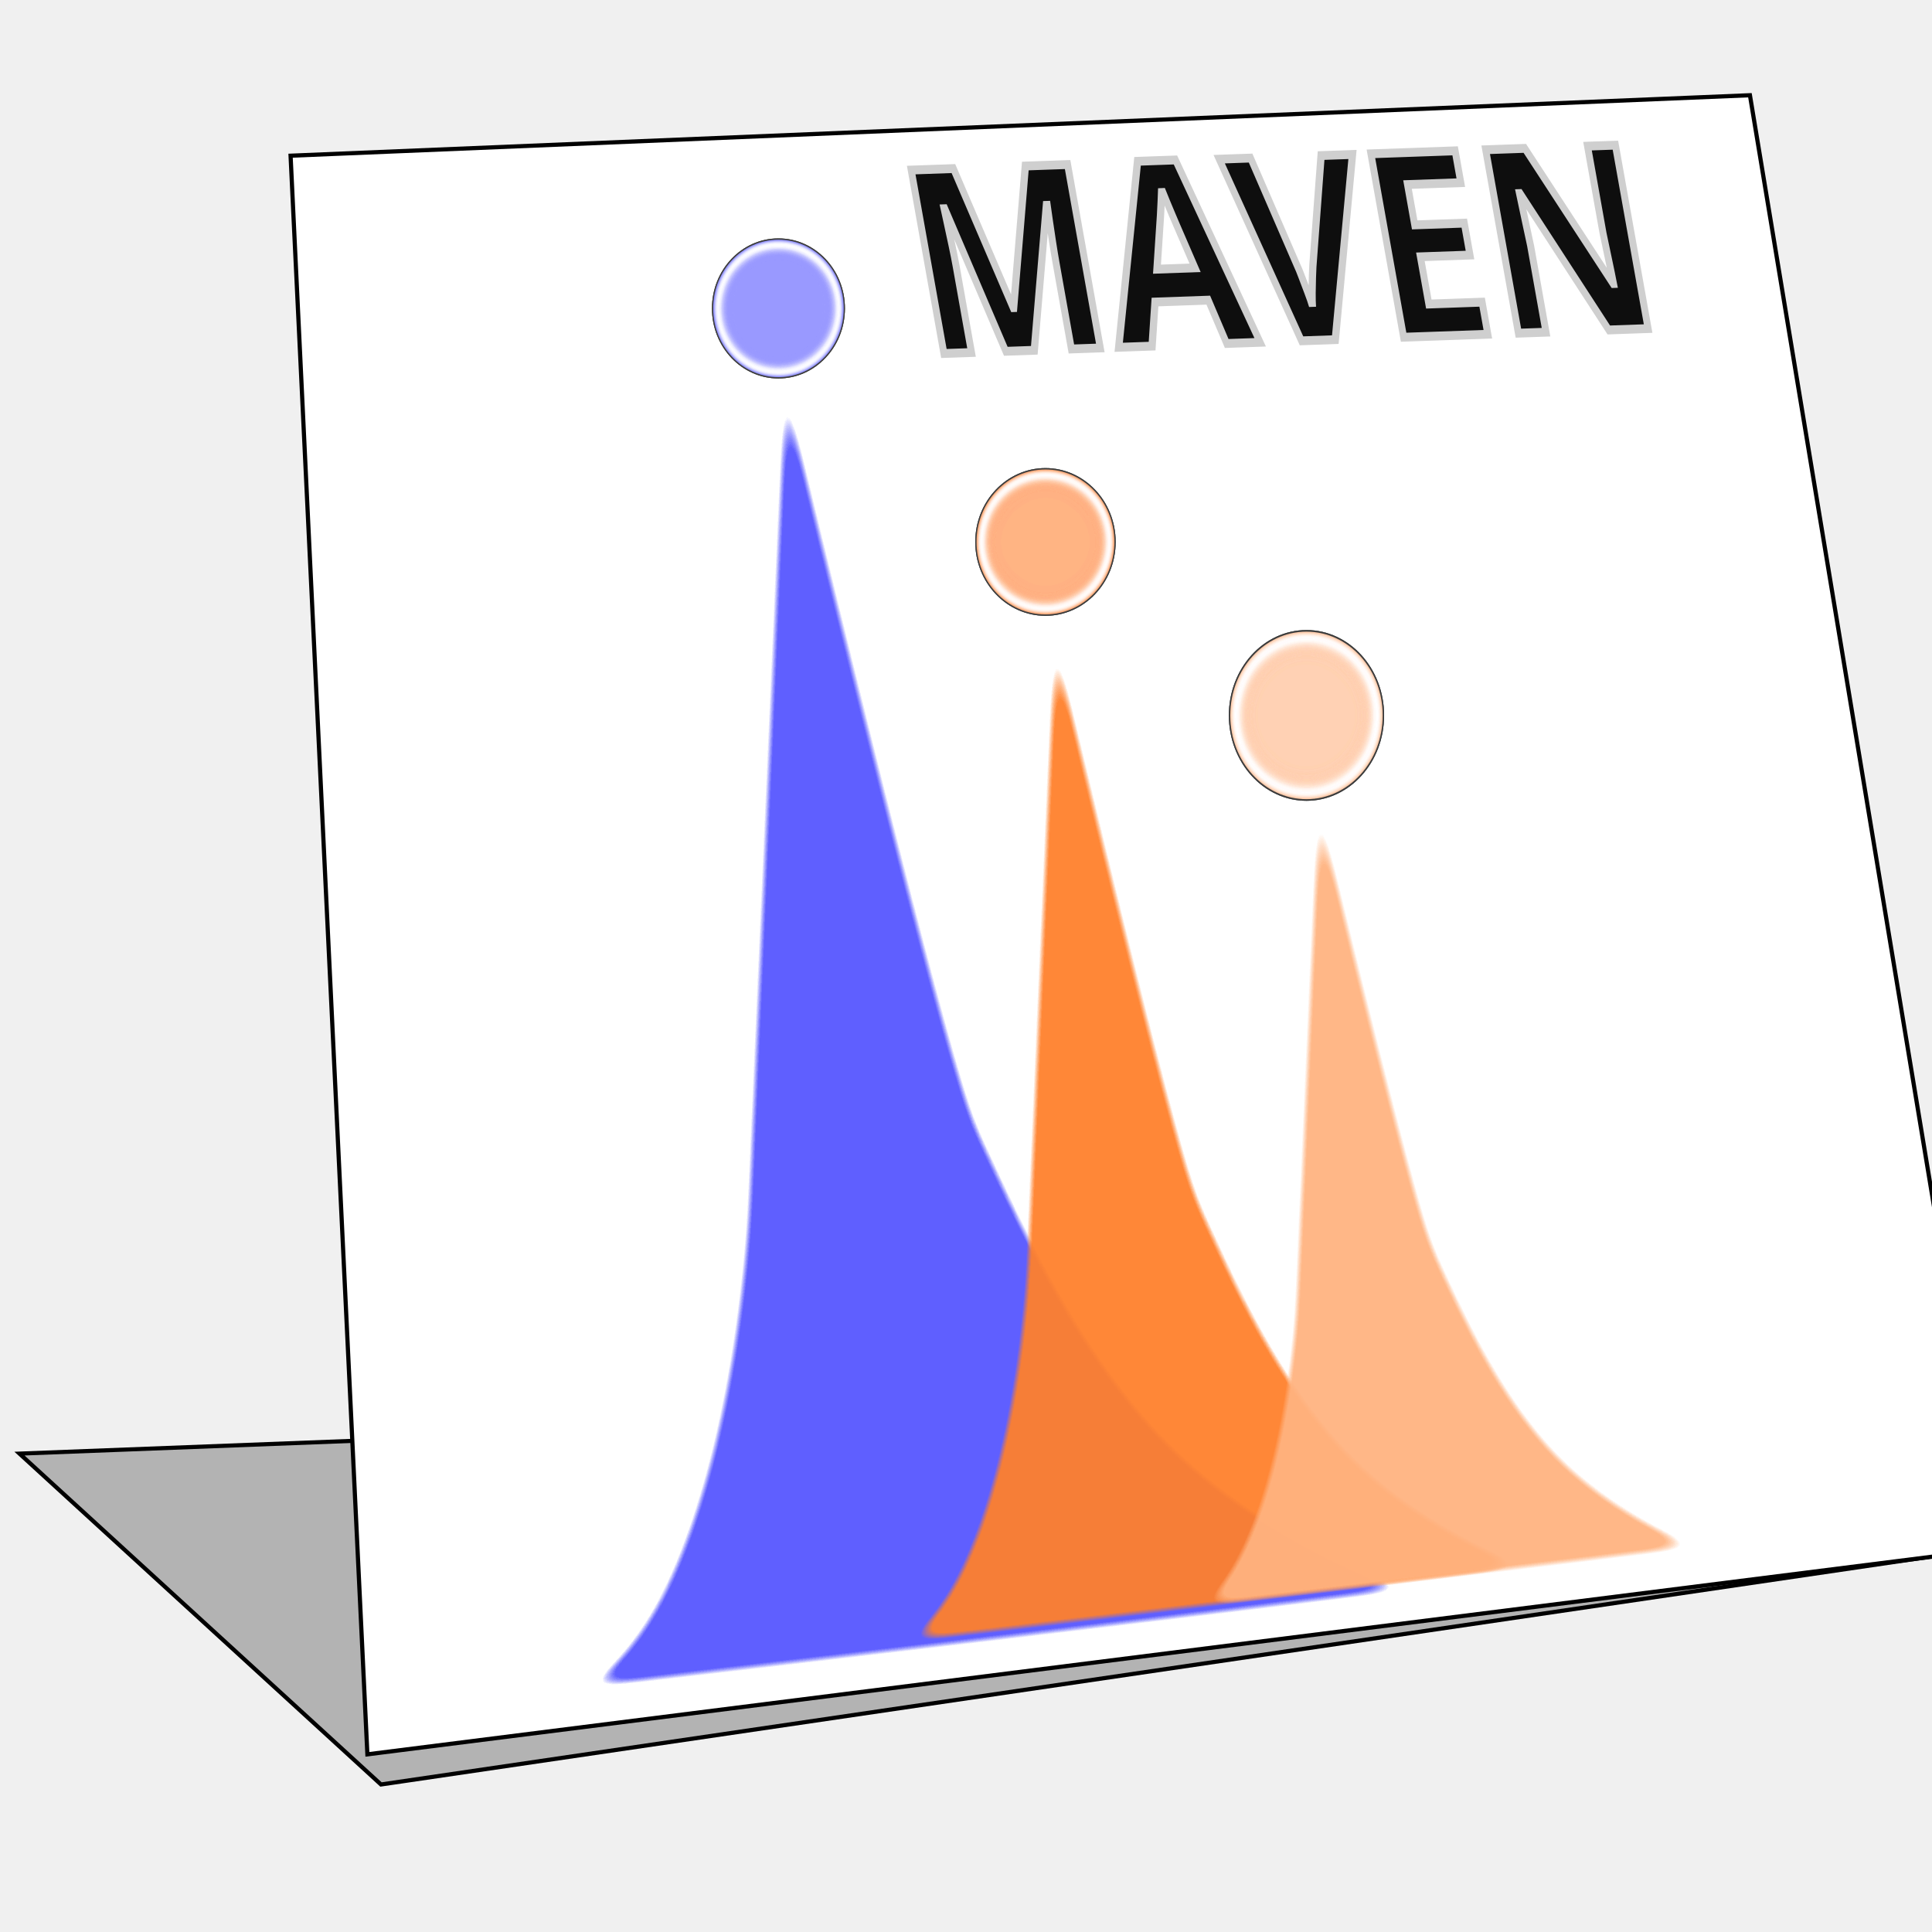
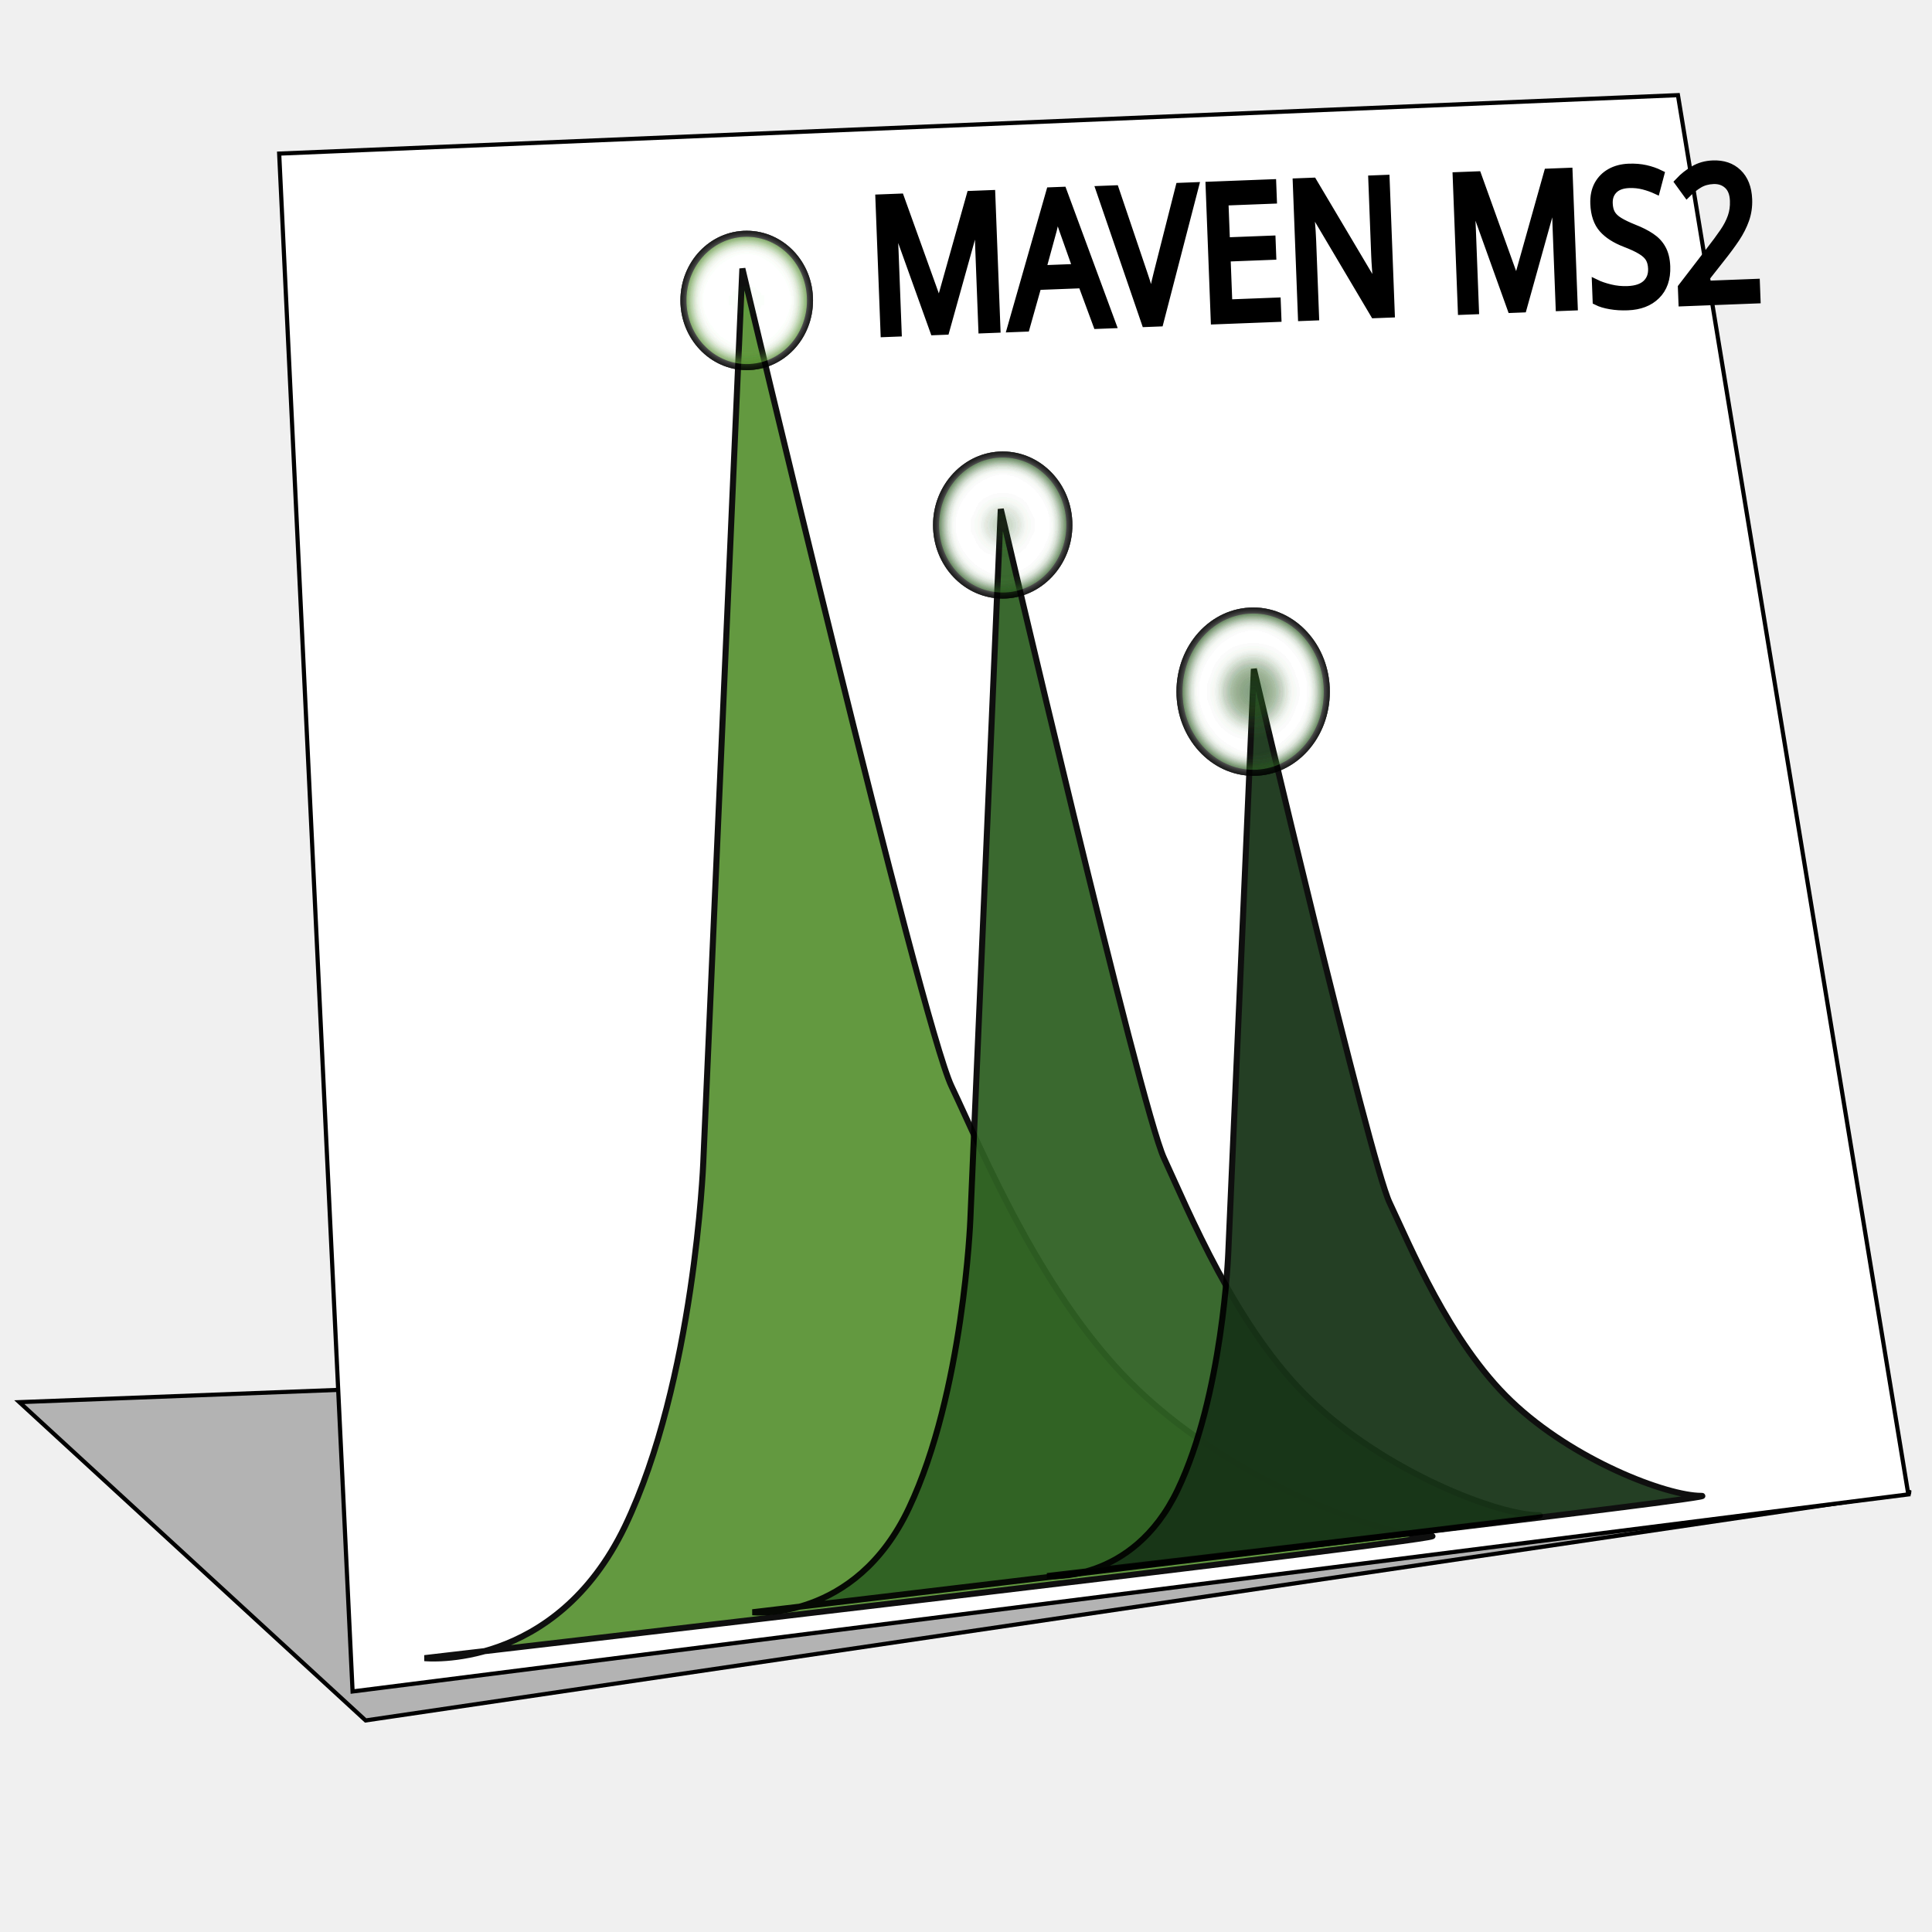
- <svg xmlns="http://www.w3.org/2000/svg" xmlns:xlink="http://www.w3.org/1999/xlink" width="400" height="400" id="svg2386" version="1.0">
-   <defs id="defs2388">
-     <linearGradient id="linearGradient3655">
-       <stop style="stop-color:#f5ebc2;stop-opacity:1;" offset="0" id="stop3657" />
-       <stop style="stop-color:#fefefb;stop-opacity:0.802;" offset="1" id="stop3659" />
-     </linearGradient>
-     <linearGradient id="linearGradient3623">
-       <stop style="stop-color:#ff7e00;stop-opacity:1;" offset="0" id="stop3625" />
-       <stop style="stop-color:#ffffff;stop-opacity:1;" offset="1" id="stop3627" />
-     </linearGradient>
-     <linearGradient id="linearGradient3615">
-       <stop style="stop-color:#ff90ce;stop-opacity:1;" offset="0" id="stop3617" />
-       <stop style="stop-color:#ff0000;stop-opacity:1;" offset="1" id="stop3619" />
-     </linearGradient>
-     <linearGradient id="linearGradient3607">
-       <stop style="stop-color:#ff00ba;stop-opacity:1;" offset="0" id="stop3609" />
-       <stop style="stop-color:#ffffff;stop-opacity:1;" offset="1" id="stop3611" />
-     </linearGradient>
-     <linearGradient id="linearGradient3599">
-       <stop style="stop-color:#00aaf6;stop-opacity:1;" offset="0" id="stop3601" />
-       <stop style="stop-color:#2323ff;stop-opacity:0.147;" offset="1" id="stop3603" />
-     </linearGradient>
-     <linearGradient xlink:href="#linearGradient3655" id="linearGradient3661" x1="259.581" y1="262.213" x2="435.05" y2="262.213" gradientUnits="userSpaceOnUse" />
-     <linearGradient xlink:href="#linearGradient3607-4" id="linearGradient3613-0" x1="361.818" y1="402.022" x2="541.944" y2="402.022" gradientUnits="userSpaceOnUse" gradientTransform="translate(-6,6)" />
-     <linearGradient id="linearGradient3607-4">
-       <stop style="stop-color:#d3a2a2;stop-opacity:1;" offset="0" id="stop3609-8" />
-       <stop style="stop-color:#fff100;stop-opacity:0;" offset="1" id="stop3611-0" />
-     </linearGradient>
-     <linearGradient xlink:href="#linearGradient3655" id="linearGradient8279" x1="337.512" y1="319.835" x2="550.504" y2="476.502" gradientUnits="userSpaceOnUse" />
-     <linearGradient xlink:href="#linearGradient3599" id="linearGradient8285" x1="476.968" y1="379.236" x2="481.629" y2="351.818" gradientUnits="userSpaceOnUse" gradientTransform="matrix(1.606793,0,0,1.606793,-337.8742,-317.7935)" />
-     <filter id="filter17916" color-interpolation-filters="sRGB">
-       <feGaussianBlur id="feGaussianBlur17918" stdDeviation="7.5" in="SourceAlpha" result="result1" />
-       <feComposite id="feComposite17920" in2="result1" operator="arithmetic" k2="3.2" k1="-1" k4="-2" />
-       <feColorMatrix id="feColorMatrix17922" values="0 0 0 0 0 0 1 0 0 0 0 0 1 0 0 0 0 0 3 0 " result="result91" />
-       <feComposite id="feComposite17924" in2="result91" result="fbSourceGraphic" in="SourceGraphic" operator="out" />
-       <feGaussianBlur id="feGaussianBlur17926" in="fbSourceGraphic" stdDeviation="2" result="result92" />
-       <feComposite id="feComposite17928" in2="result92" operator="out" in="fbSourceGraphic" result="result93" />
-       <feBlend id="feBlend17930" in2="result93" mode="multiply" result="result94" />
-       <feBlend id="feBlend17932" in2="result94" mode="darken" />
-     </filter>
-     <filter id="filter17934" color-interpolation-filters="sRGB">
-       <feGaussianBlur id="feGaussianBlur17936" stdDeviation="7.5" in="SourceAlpha" result="result1" />
-       <feComposite id="feComposite17938" in2="result1" operator="arithmetic" k2="3.2" k1="-1" k4="-2" />
-       <feColorMatrix id="feColorMatrix17940" values="0 0 0 0 0 0 1 0 0 0 0 0 1 0 0 0 0 0 3 0 " result="result91" />
-       <feComposite id="feComposite17942" in2="result91" result="fbSourceGraphic" in="SourceGraphic" operator="out" />
-       <feGaussianBlur id="feGaussianBlur17944" in="fbSourceGraphic" stdDeviation="2" result="result92" />
-       <feComposite id="feComposite17946" in2="result92" operator="out" in="fbSourceGraphic" result="result93" />
-       <feBlend id="feBlend17948" in2="result93" mode="multiply" result="result94" />
-       <feBlend id="feBlend17950" in2="result94" mode="darken" />
-     </filter>
-     <filter id="filter17952" color-interpolation-filters="sRGB">
-       <feGaussianBlur id="feGaussianBlur17954" stdDeviation="7.5" in="SourceAlpha" result="result1" />
-       <feComposite id="feComposite17956" in2="result1" operator="arithmetic" k2="3.2" k1="-1" k4="-2" />
-       <feColorMatrix id="feColorMatrix17958" values="0 0 0 0 0 0 1 0 0 0 0 0 1 0 0 0 0 0 3 0 " result="result91" />
-       <feComposite id="feComposite17960" in2="result91" result="fbSourceGraphic" in="SourceGraphic" operator="out" />
-       <feGaussianBlur id="feGaussianBlur17962" in="fbSourceGraphic" stdDeviation="2" result="result92" />
-       <feComposite id="feComposite17964" in2="result92" operator="out" in="fbSourceGraphic" result="result93" />
-       <feBlend id="feBlend17966" in2="result93" mode="multiply" result="result94" />
-       <feBlend id="feBlend17968" in2="result94" mode="darken" />
-     </filter>
-     <filter id="filter18024" color-interpolation-filters="sRGB">
-       <feGaussianBlur id="feGaussianBlur18026" stdDeviation="3" result="result1" />
-       <feComposite in2="SourceGraphic" id="feComposite18028" operator="arithmetic" k2="2" k4="-1" in="result1" result="result2" />
-       <feColorMatrix id="feColorMatrix18030" values="0 0 0 0 0 0 1 0 0 0 0 0 1 0 0 0 0 0 8 -6 " result="result3" />
-       <feComposite in2="result3" id="feComposite18032" in="SourceGraphic" operator="in" />
-     </filter>
-     <filter id="filter18034" color-interpolation-filters="sRGB">
-       <feGaussianBlur id="feGaussianBlur18036" stdDeviation="3" result="result1" />
-       <feComposite in2="SourceGraphic" id="feComposite18038" operator="arithmetic" k2="2" k4="-1" in="result1" result="result2" />
-       <feColorMatrix id="feColorMatrix18040" values="0 0 0 0 0 0 1 0 0 0 0 0 1 0 0 0 0 0 8 -6 " result="result3" />
-       <feComposite in2="result3" id="feComposite18042" in="SourceGraphic" operator="in" />
-     </filter>
-     <filter id="filter18044" color-interpolation-filters="sRGB">
-       <feGaussianBlur id="feGaussianBlur18046" stdDeviation="3" result="result1" />
-       <feComposite in2="SourceGraphic" id="feComposite18048" operator="arithmetic" k2="2" k4="-1" in="result1" result="result2" />
-       <feColorMatrix id="feColorMatrix18050" values="0 0 0 0 0 0 1 0 0 0 0 0 1 0 0 0 0 0 8 -6 " result="result3" />
-       <feComposite in2="result3" id="feComposite18052" in="SourceGraphic" operator="in" />
-     </filter>
-   </defs>
-   <g id="layer1" transform="translate(-193.813,-172.1316)">
-     <path style="fill:#b3b3b3;stroke:#000000;stroke-width:0.855px;stroke-linecap:butt;stroke-linejoin:miter;stroke-opacity:1" d="m 197.845,473.088 74.848,68.501 333.671,-49.066 -85.873,-31.802 z" id="path17587" />
-     <path style="fill:#ffffff;stroke:#000000;stroke-width:0.863px;stroke-linecap:butt;stroke-linejoin:miter;stroke-opacity:1" d="m 253.974,204.368 15.902,330.98 336.102,-42.452 -49.86,-301.049 z" id="path17545" />
-     <path id="path7061-8-8" d="m -103.333,220 a 54.444,52.222 0 1 1 -108.889,0 54.444,52.222 0 1 1 108.889,0 z" transform="matrix(0.2504658,0,0,0.2749796,394.5014,175.4941)" style="opacity:0.867;fill:#5555ff;fill-opacity:1;stroke:#000000;filter:url(#filter17916)" />
-     <path id="path7061" d="m -103.333,220 a 54.444,52.222 0 1 1 -108.889,0 54.444,52.222 0 1 1 108.889,0 z" transform="matrix(0.2644663,0,0,0.2900135,451.9896,220.5335)" style="opacity:0.867;fill:#ff7f2a;fill-opacity:1;stroke:#000000;filter:url(#filter17934)" />
-     <path style="opacity:0.94;fill:#5555ff;fill-opacity:1;stroke:#000000;stroke-width:1.25;stroke-linecap:butt;stroke-linejoin:miter;stroke-miterlimit:4;stroke-opacity:1;stroke-dasharray:none;filter:url(#filter18044)" d="m 279.515,531.112 c 0,0 26.342,2.657 40.391,-25.687 14.049,-28.344 15.805,-70.86 15.805,-70.86 L 343.613,260.072 c 0,0 36.001,147.035 42.147,159.435 6.146,12.401 18.439,41.63 37.757,59.345 19.317,17.715 48.294,28.344 58.83,28.344 10.537,0 -202.833,23.915 -202.833,23.915 z" id="path17549" transform="matrix(1.071386,0,0,1.103508,-14.08623,-57.85804)" />
-     <path style="opacity:0.94;fill:#ff7f2a;fill-opacity:1;stroke:#000000;stroke-width:1.25;stroke-linecap:butt;stroke-linejoin:miter;stroke-miterlimit:4;stroke-opacity:1;stroke-dasharray:none;filter:url(#filter18034)" d="m 345.576,522.122 c 0,0 20.603,2.11 31.591,-20.393 10.988,-22.503 12.362,-56.258 12.362,-56.258 l 6.181,-138.535 c 0,0 28.157,116.735 32.965,126.58 4.807,9.845 14.422,33.051 29.531,47.116 15.109,14.064 37.772,22.503 46.013,22.503 8.241,0 -158.643,18.987 -158.643,18.987 z" id="path17549-9" transform="matrix(1.071386,0,0,1.103508,-14.08623,-57.85804)" />
-     <text xml:space="preserve" style="font-size:34.28px;font-style:normal;font-variant:normal;font-weight:bold;font-stretch:normal;text-align:start;line-height:100%;writing-mode:lr-tb;text-anchor:start;opacity:0.944;fill:#000000;fill-opacity:1;stroke:#cccccc;stroke-width:1.629;stroke-linecap:butt;stroke-linejoin:miter;stroke-miterlimit:4;stroke-opacity:1;stroke-dasharray:none;font-family:Arial Black" x="381.219" y="230.731" id="text2400" transform="matrix(0.8905657,-0.03149681,0.1989828,1.115844,0,0)">
-       <tspan id="tspan2402" x="381.219" y="230.731" style="font-size:47.648px;fill:#000000;fill-opacity:1;stroke:#cccccc;stroke-width:1.629;stroke-opacity:1">MAVEN</tspan>
-     </text>
-     <path id="path7061-8" d="m -103.333,220 a 54.444,52.222 0 1 1 -108.889,0 54.444,52.222 0 1 1 108.889,0 z" transform="matrix(0.2924031,0,0,0.3351871,510.4396,246.5104)" style="opacity:0.867;fill:#ffb380;fill-opacity:1;stroke:#000000;filter:url(#filter17952)" />
-     <path style="opacity:0.94;fill:#ffb380;fill-opacity:1;stroke:#000000;stroke-width:1.25;stroke-linecap:butt;stroke-linejoin:miter;stroke-miterlimit:4;stroke-opacity:1;stroke-dasharray:none;filter:url(#filter18024)" d="m 405.011,515.116 c 0,0 17.119,1.734 26.25,-16.763 9.13,-18.497 10.272,-46.243 10.272,-46.243 l 5.136,-113.873 c 0,0 23.396,95.954 27.391,104.047 3.995,8.092 11.984,27.168 24.538,38.728 12.554,11.561 31.386,18.497 38.233,18.497 6.848,0 -131.819,15.607 -131.819,15.607 z" id="path17549-9-2" transform="matrix(1.071386,0,0,1.103508,-14.08623,-57.85804)" />
+ <svg xmlns="http://www.w3.org/2000/svg" version="1.1" id="svg2386" x="0px" y="0px" viewBox="0 0 400 400" style="enable-background:new 0 0 400 400;" xml:space="preserve">
+   <style type="text/css">
+ 	.st0{fill:#B3B3B3;stroke:#000000;stroke-width:0.855;}
+ 	.st1{fill:#FFFFFF;stroke:#000000;stroke-width:0.863;}
+ 	.st2{opacity:0.94;filter:url(#filter18044_1_);enable-background:new    ;}
+ 	.st3{fill:#599334;}
+ 	.st4{fill:none;stroke:#000000;stroke-width:1.25;}
+ 	.st5{opacity:0.94;filter:url(#filter18034_1_);enable-background:new    ;}
+ 	.st6{fill:#2E6022;}
+ 	.st7{opacity:0.94;filter:url(#filter18024_1_);enable-background:new    ;}
+ 	.st8{fill:#163316;}
+ 	.st9{opacity:0.94;filter:url(#filter17916);enable-background:new    ;}
+ 	.st10{opacity:0.94;filter:url(#filter17934);enable-background:new    ;}
+ 	.st11{opacity:0.94;filter:url(#filter17952);enable-background:new    ;}
+ 	.st12{stroke:#000000;stroke-width:2;}
+ 	.st13{font-family:'MyriadPro-Regular';}
+ 	.st14{font-size:38.599px;}
+ </style>
+   <filter color-interpolation-filters="sRGB" id="filter18044">
+     <feGaussianBlur id="feGaussianBlur18046" result="result1" stdDeviation="3" />
+     <feComposite id="feComposite18048" in="result1" in2="SourceGraphic" k1="0" k2="2" k3="0" k4="-1" operator="arithmetic" result="result2">
+ 		</feComposite>
+     <feColorMatrix id="feColorMatrix18050" result="result3" values="0 0 0 0 0 0 1 0 0 0 0 0 1 0 0 0 0 0 8 -6 " />
+     <feComposite id="feComposite18052" in="SourceGraphic" in2="result3" operator="in" />
+   </filter>
+   <filter color-interpolation-filters="sRGB" id="filter18034">
+     <feGaussianBlur id="feGaussianBlur18036" result="result1" stdDeviation="3" />
+     <feComposite id="feComposite18038" in="result1" in2="SourceGraphic" k1="0" k2="2" k3="0" k4="-1" operator="arithmetic" result="result2">
+ 		</feComposite>
+     <feColorMatrix id="feColorMatrix18040" result="result3" values="0 0 0 0 0 0 1 0 0 0 0 0 1 0 0 0 0 0 8 -6 " />
+     <feComposite id="feComposite18042" in="SourceGraphic" in2="result3" operator="in" />
+   </filter>
+   <filter color-interpolation-filters="sRGB" id="filter18024">
+     <feGaussianBlur id="feGaussianBlur18026" result="result1" stdDeviation="3" />
+     <feComposite id="feComposite18028" in="result1" in2="SourceGraphic" k1="0" k2="2" k3="0" k4="-1" operator="arithmetic" result="result2">
+ 		</feComposite>
+     <feColorMatrix id="feColorMatrix18030" result="result3" values="0 0 0 0 0 0 1 0 0 0 0 0 1 0 0 0 0 0 8 -6 " />
+     <feComposite id="feComposite18032" in="SourceGraphic" in2="result3" operator="in" />
+   </filter>
+   <filter color-interpolation-filters="sRGB" id="filter17952">
+     <feGaussianBlur id="feGaussianBlur17954" in="SourceAlpha" result="result1" stdDeviation="7.5" />
+     <feComposite id="feComposite17956" in2="result1" k1="-1" k2="3.2" k4="-2" operator="arithmetic" />
+     <feColorMatrix id="feColorMatrix17958" result="result91" values="0 0 0 0 0 0 1 0 0 0 0 0 1 0 0 0 0 0 3 0 " />
+     <feComposite id="feComposite17960" in="SourceGraphic" in2="result91" operator="out" result="fbSourceGraphic" />
+     <feGaussianBlur id="feGaussianBlur17962" in="fbSourceGraphic" result="result92" stdDeviation="2" />
+     <feComposite id="feComposite17964" in="fbSourceGraphic" in2="result92" operator="out" result="result93" />
+     <feBlend id="feBlend17966" in2="result93" mode="multiply" result="result94" />
+     <feBlend id="feBlend17968" in2="result94" mode="darken" />
+   </filter>
+   <filter color-interpolation-filters="sRGB" id="filter17934">
+     <feGaussianBlur id="feGaussianBlur17936" in="SourceAlpha" result="result1" stdDeviation="7.5" />
+     <feComposite id="feComposite17938" in2="result1" k1="-1" k2="3.2" k4="-2" operator="arithmetic" />
+     <feColorMatrix id="feColorMatrix17940" result="result91" values="0 0 0 0 0 0 1 0 0 0 0 0 1 0 0 0 0 0 3 0 " />
+     <feComposite id="feComposite17942" in="SourceGraphic" in2="result91" operator="out" result="fbSourceGraphic" />
+     <feGaussianBlur id="feGaussianBlur17944" in="fbSourceGraphic" result="result92" stdDeviation="2" />
+     <feComposite id="feComposite17946" in="fbSourceGraphic" in2="result92" operator="out" result="result93" />
+     <feBlend id="feBlend17948" in2="result93" mode="multiply" result="result94" />
+     <feBlend id="feBlend17950" in2="result94" mode="darken" />
+   </filter>
+   <filter color-interpolation-filters="sRGB" id="filter17916">
+     <feGaussianBlur id="feGaussianBlur17918" in="SourceAlpha" result="result1" stdDeviation="7.5" />
+     <feComposite id="feComposite17920" in2="result1" k1="-1" k2="3.2" k4="-2" operator="arithmetic" />
+     <feColorMatrix id="feColorMatrix17922" result="result91" values="0 0 0 0 0 0 1 0 0 0 0 0 1 0 0 0 0 0 3 0 " />
+     <feComposite id="feComposite17924" in="SourceGraphic" in2="result91" operator="out" result="fbSourceGraphic" />
+     <feGaussianBlur id="feGaussianBlur17926" in="fbSourceGraphic" result="result92" stdDeviation="2" />
+     <feComposite id="feComposite17928" in="fbSourceGraphic" in2="result92" operator="out" result="result93" />
+     <feBlend id="feBlend17930" in2="result93" mode="multiply" result="result94" />
+     <feBlend id="feBlend17932" in2="result94" mode="darken" />
+   </filter>
+   <defs>
+ 	
+ 	
+ 		</defs>
+   <path id="path17587" class="st0" d="M4,290.3l71.7,65.9L395.6,309  l-82.3-30.6L4,290.3z" />
+   <path id="path17545" class="st1" d="M57.8,31.8l15.2,318.4l322.1-40.8  L347.4,19.7L57.8,31.8z" />
+   <g id="path17549" class="st2">
+     <path class="st3" d="M87.9,343.3c0,0,27,2.8,41.5-27.3c14.4-30.1,16.2-75.2,16.2-75.2l8.1-185.2c0,0,37,156.1,43.3,169.3   c6.3,13.2,18.9,44.2,38.8,63c19.8,18.8,49.6,30.1,60.4,30.1C307,317.9,87.9,343.3,87.9,343.3L87.9,343.3z" />
+     <path class="st4" d="M87.9,343.3c0,0,27,2.8,41.5-27.3c14.4-30.1,16.2-75.2,16.2-75.2l8.1-185.2c0,0,37,156.1,43.3,169.3   c6.3,13.2,18.9,44.2,38.8,63c19.8,18.8,49.6,30.1,60.4,30.1C307,317.9,87.9,343.3,87.9,343.3L87.9,343.3z" />
  </g>
+   <g id="path17549-9" class="st5">
+     <path class="st6" d="M155.8,333.8c0,0,21.2,2.2,32.4-21.6c11.3-23.9,12.7-59.7,12.7-59.7l6.3-147.1c0,0,28.9,123.9,33.8,134.4   c4.9,10.5,14.8,35.1,30.3,50s38.8,23.9,47.2,23.9C327.1,313.6,155.8,333.8,155.8,333.8L155.8,333.8z" />
+     <path class="st4" d="M155.8,333.8c0,0,21.2,2.2,32.4-21.6c11.3-23.9,12.7-59.7,12.7-59.7l6.3-147.1c0,0,28.9,123.9,33.8,134.4   c4.9,10.5,14.8,35.1,30.3,50s38.8,23.9,47.2,23.9C327.1,313.6,155.8,333.8,155.8,333.8L155.8,333.8z" />
+   </g>
+   <g id="path17549-9-2" class="st7">
+     <path class="st8" d="M216.8,326.3c0,0,17.6,1.8,27-17.8c9.4-19.6,10.5-49.1,10.5-49.1l5.3-120.9c0,0,24,101.9,28.1,110.5   c4.1,8.6,12.3,28.8,25.2,41.1c12.9,12.3,32.2,19.6,39.3,19.6S216.8,326.3,216.8,326.3z" />
+     <path class="st4" d="M216.8,326.3c0,0,17.6,1.8,27-17.8c9.4-19.6,10.5-49.1,10.5-49.1l5.3-120.9c0,0,24,101.9,28.1,110.5   c4.1,8.6,12.3,28.8,25.2,41.1c12.9,12.3,32.2,19.6,39.3,19.6S216.8,326.3,216.8,326.3z" />
+   </g>
+   <g id="path7061-8-8" class="st9">
+     <path class="st3" d="M167.7,62.2c0,7.6-5.8,13.8-13.1,13.8c-7.2,0-13.1-6.2-13.1-13.8c0,0,0,0,0,0c0-7.6,5.8-13.8,13.1-13.8   C161.8,48.4,167.7,54.5,167.7,62.2C167.7,62.2,167.7,62.2,167.7,62.2z" />
+     <path class="st4" d="M167.7,62.2c0,7.6-5.8,13.8-13.1,13.8c-7.2,0-13.1-6.2-13.1-13.8c0,0,0,0,0,0c0-7.6,5.8-13.8,13.1-13.8   C161.8,48.4,167.7,54.5,167.7,62.2C167.7,62.2,167.7,62.2,167.7,62.2z" />
+   </g>
+   <g id="path7061" class="st10">
+     <path class="st6" d="M221.4,108.7c0,8-6.2,14.6-13.8,14.6c-7.6,0-13.8-6.5-13.8-14.6c0,0,0,0,0,0c0-8,6.2-14.6,13.8-14.6   C215.2,94.1,221.4,100.6,221.4,108.7C221.4,108.7,221.4,108.7,221.4,108.7z" />
+     <path class="st4" d="M221.4,108.7c0,8-6.2,14.6-13.8,14.6c-7.6,0-13.8-6.5-13.8-14.6c0,0,0,0,0,0c0-8,6.2-14.6,13.8-14.6   C215.2,94.1,221.4,100.6,221.4,108.7C221.4,108.7,221.4,108.7,221.4,108.7z" />
+   </g>
+   <g id="path7061-8" class="st11">
+     <path class="st6" d="M274.7,143.2c0,9.3-6.8,16.8-15.2,16.8c-8.4,0-15.3-7.5-15.3-16.8c0,0,0,0,0,0c0-9.3,6.8-16.8,15.3-16.8   C267.8,126.4,274.7,133.9,274.7,143.2C274.7,143.2,274.7,143.2,274.7,143.2z" />
+     <path class="st4" d="M274.7,143.2c0,9.3-6.8,16.8-15.2,16.8c-8.4,0-15.3-7.5-15.3-16.8c0,0,0,0,0,0c0-9.3,6.8-16.8,15.3-16.8   C267.8,126.4,274.7,133.9,274.7,143.2C274.7,143.2,274.7,143.2,274.7,143.2z" />
+   </g>
+   <text transform="matrix(0.841 -3.245472e-02 3.827243e-02 0.9993 179.9893 68.9157)" class="st12 st13 st14">MAVEN MS2</text>
</svg>
